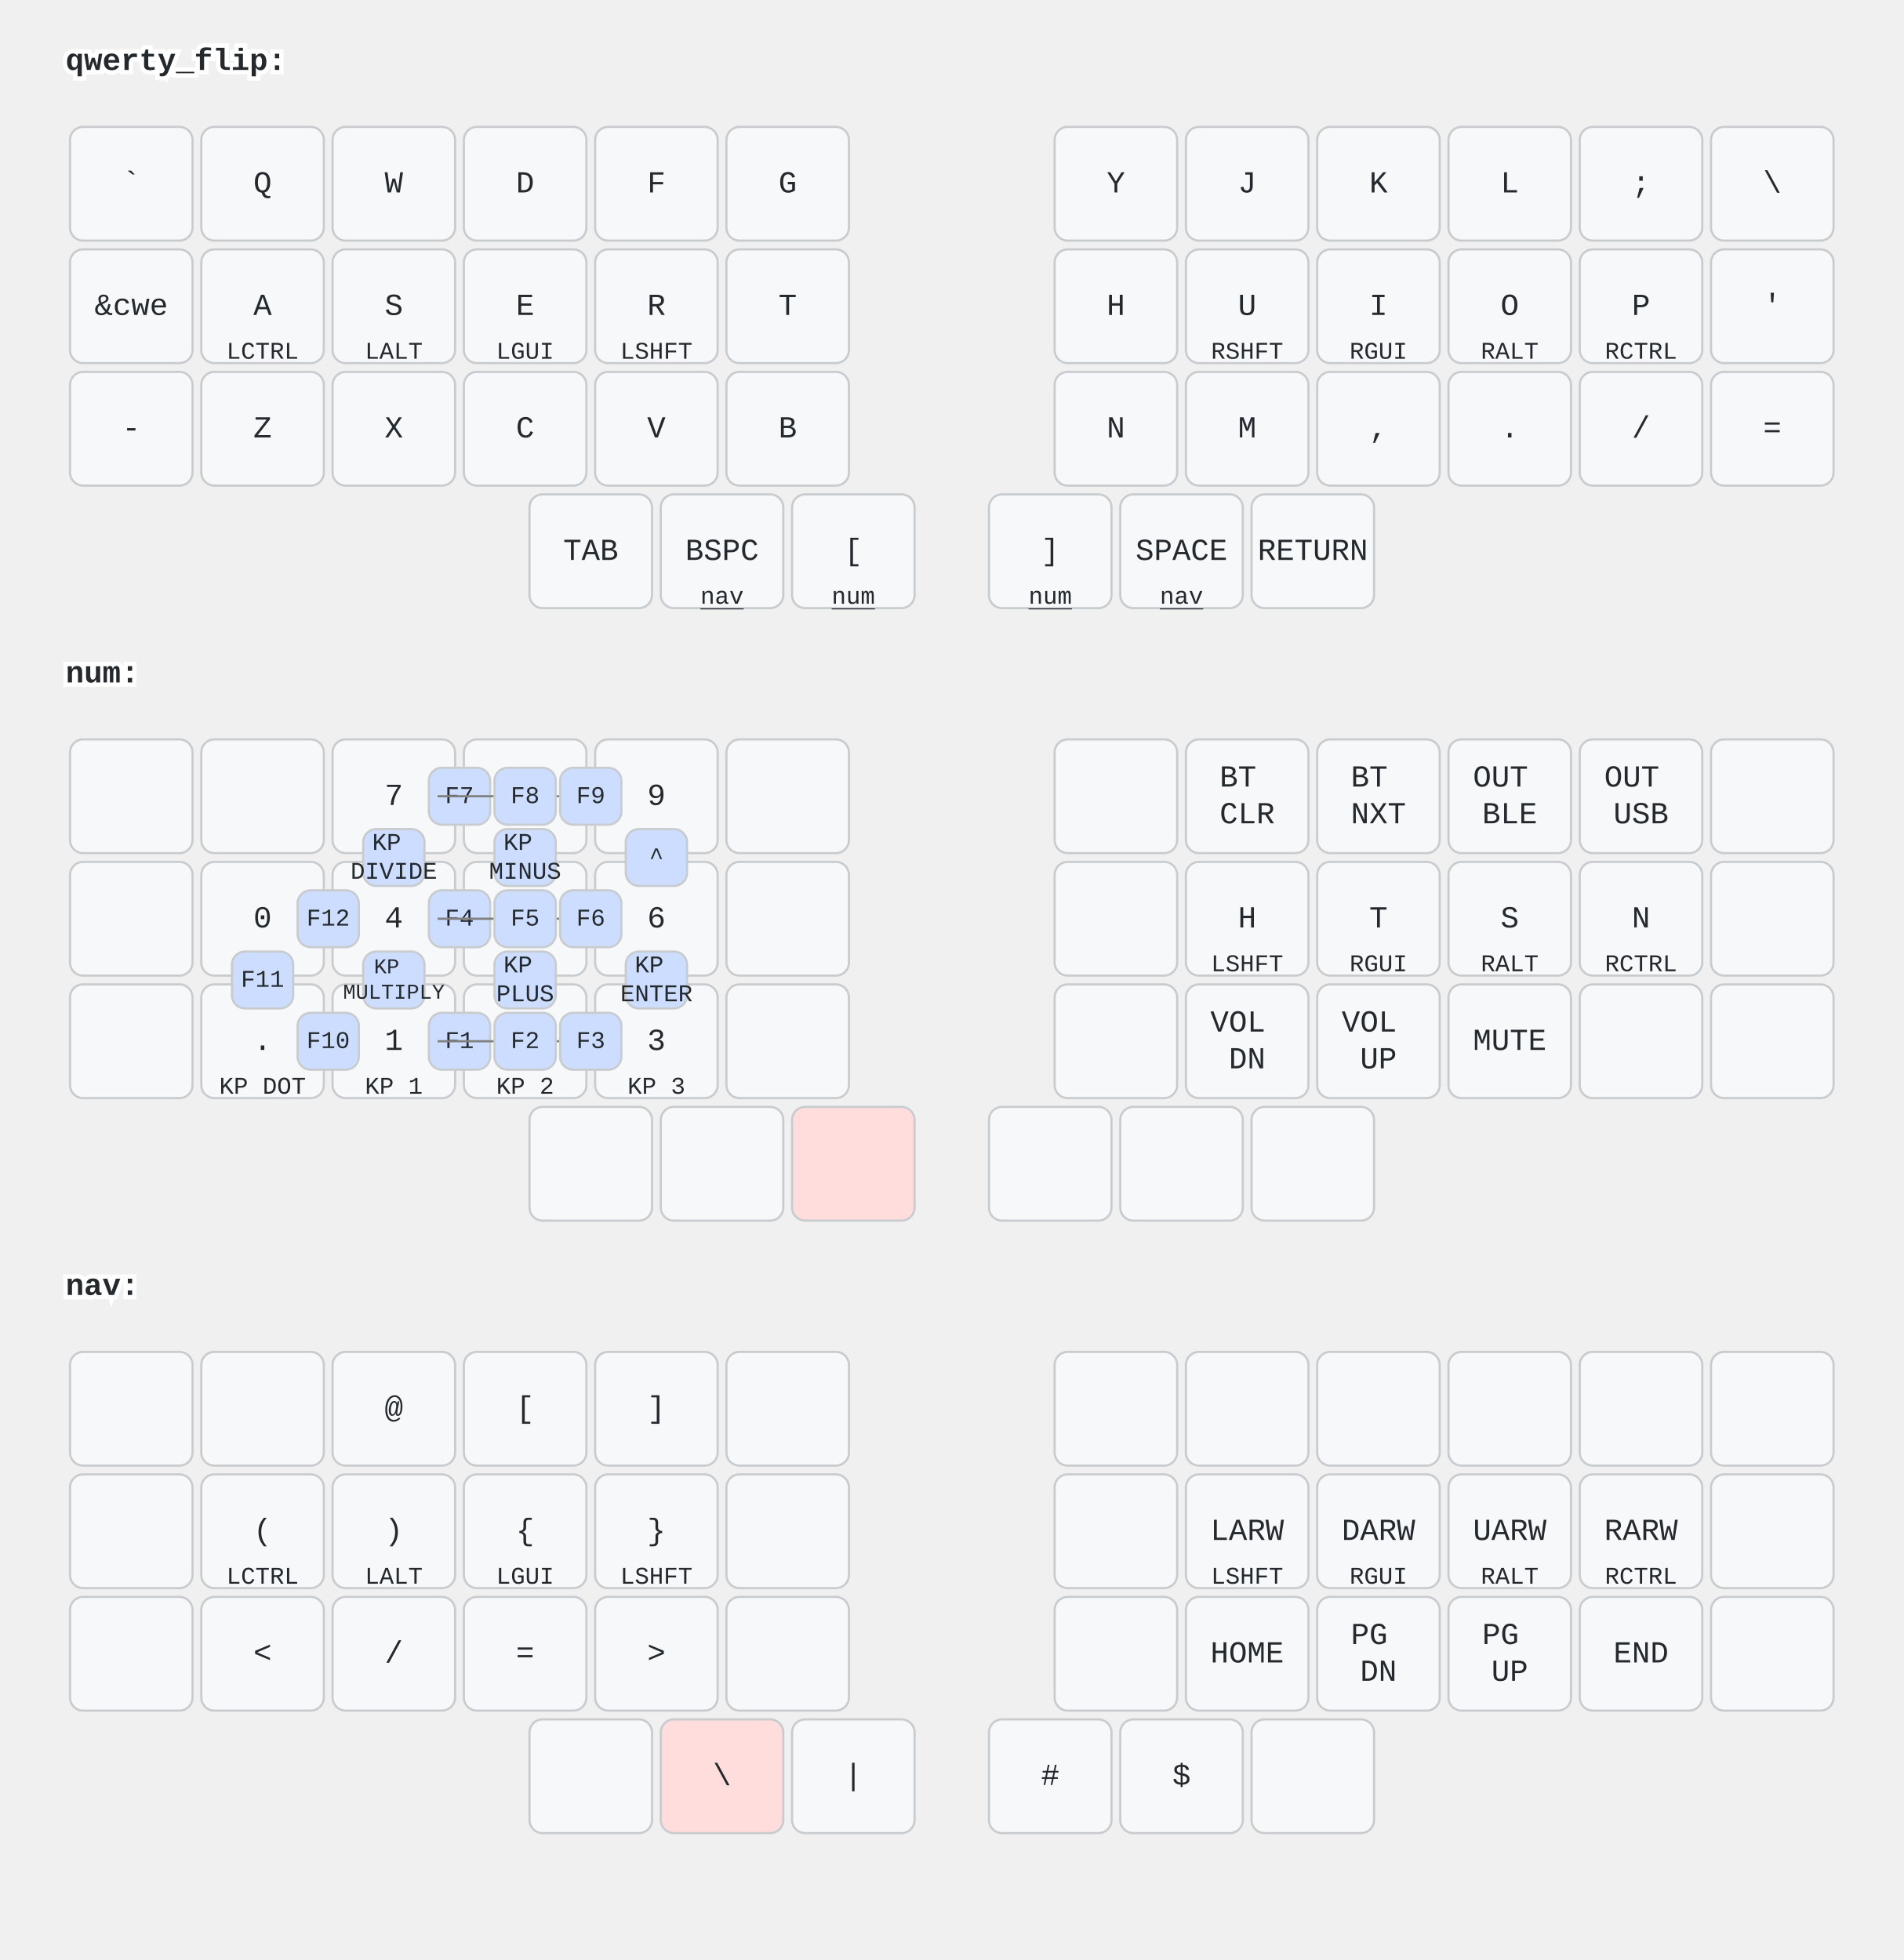
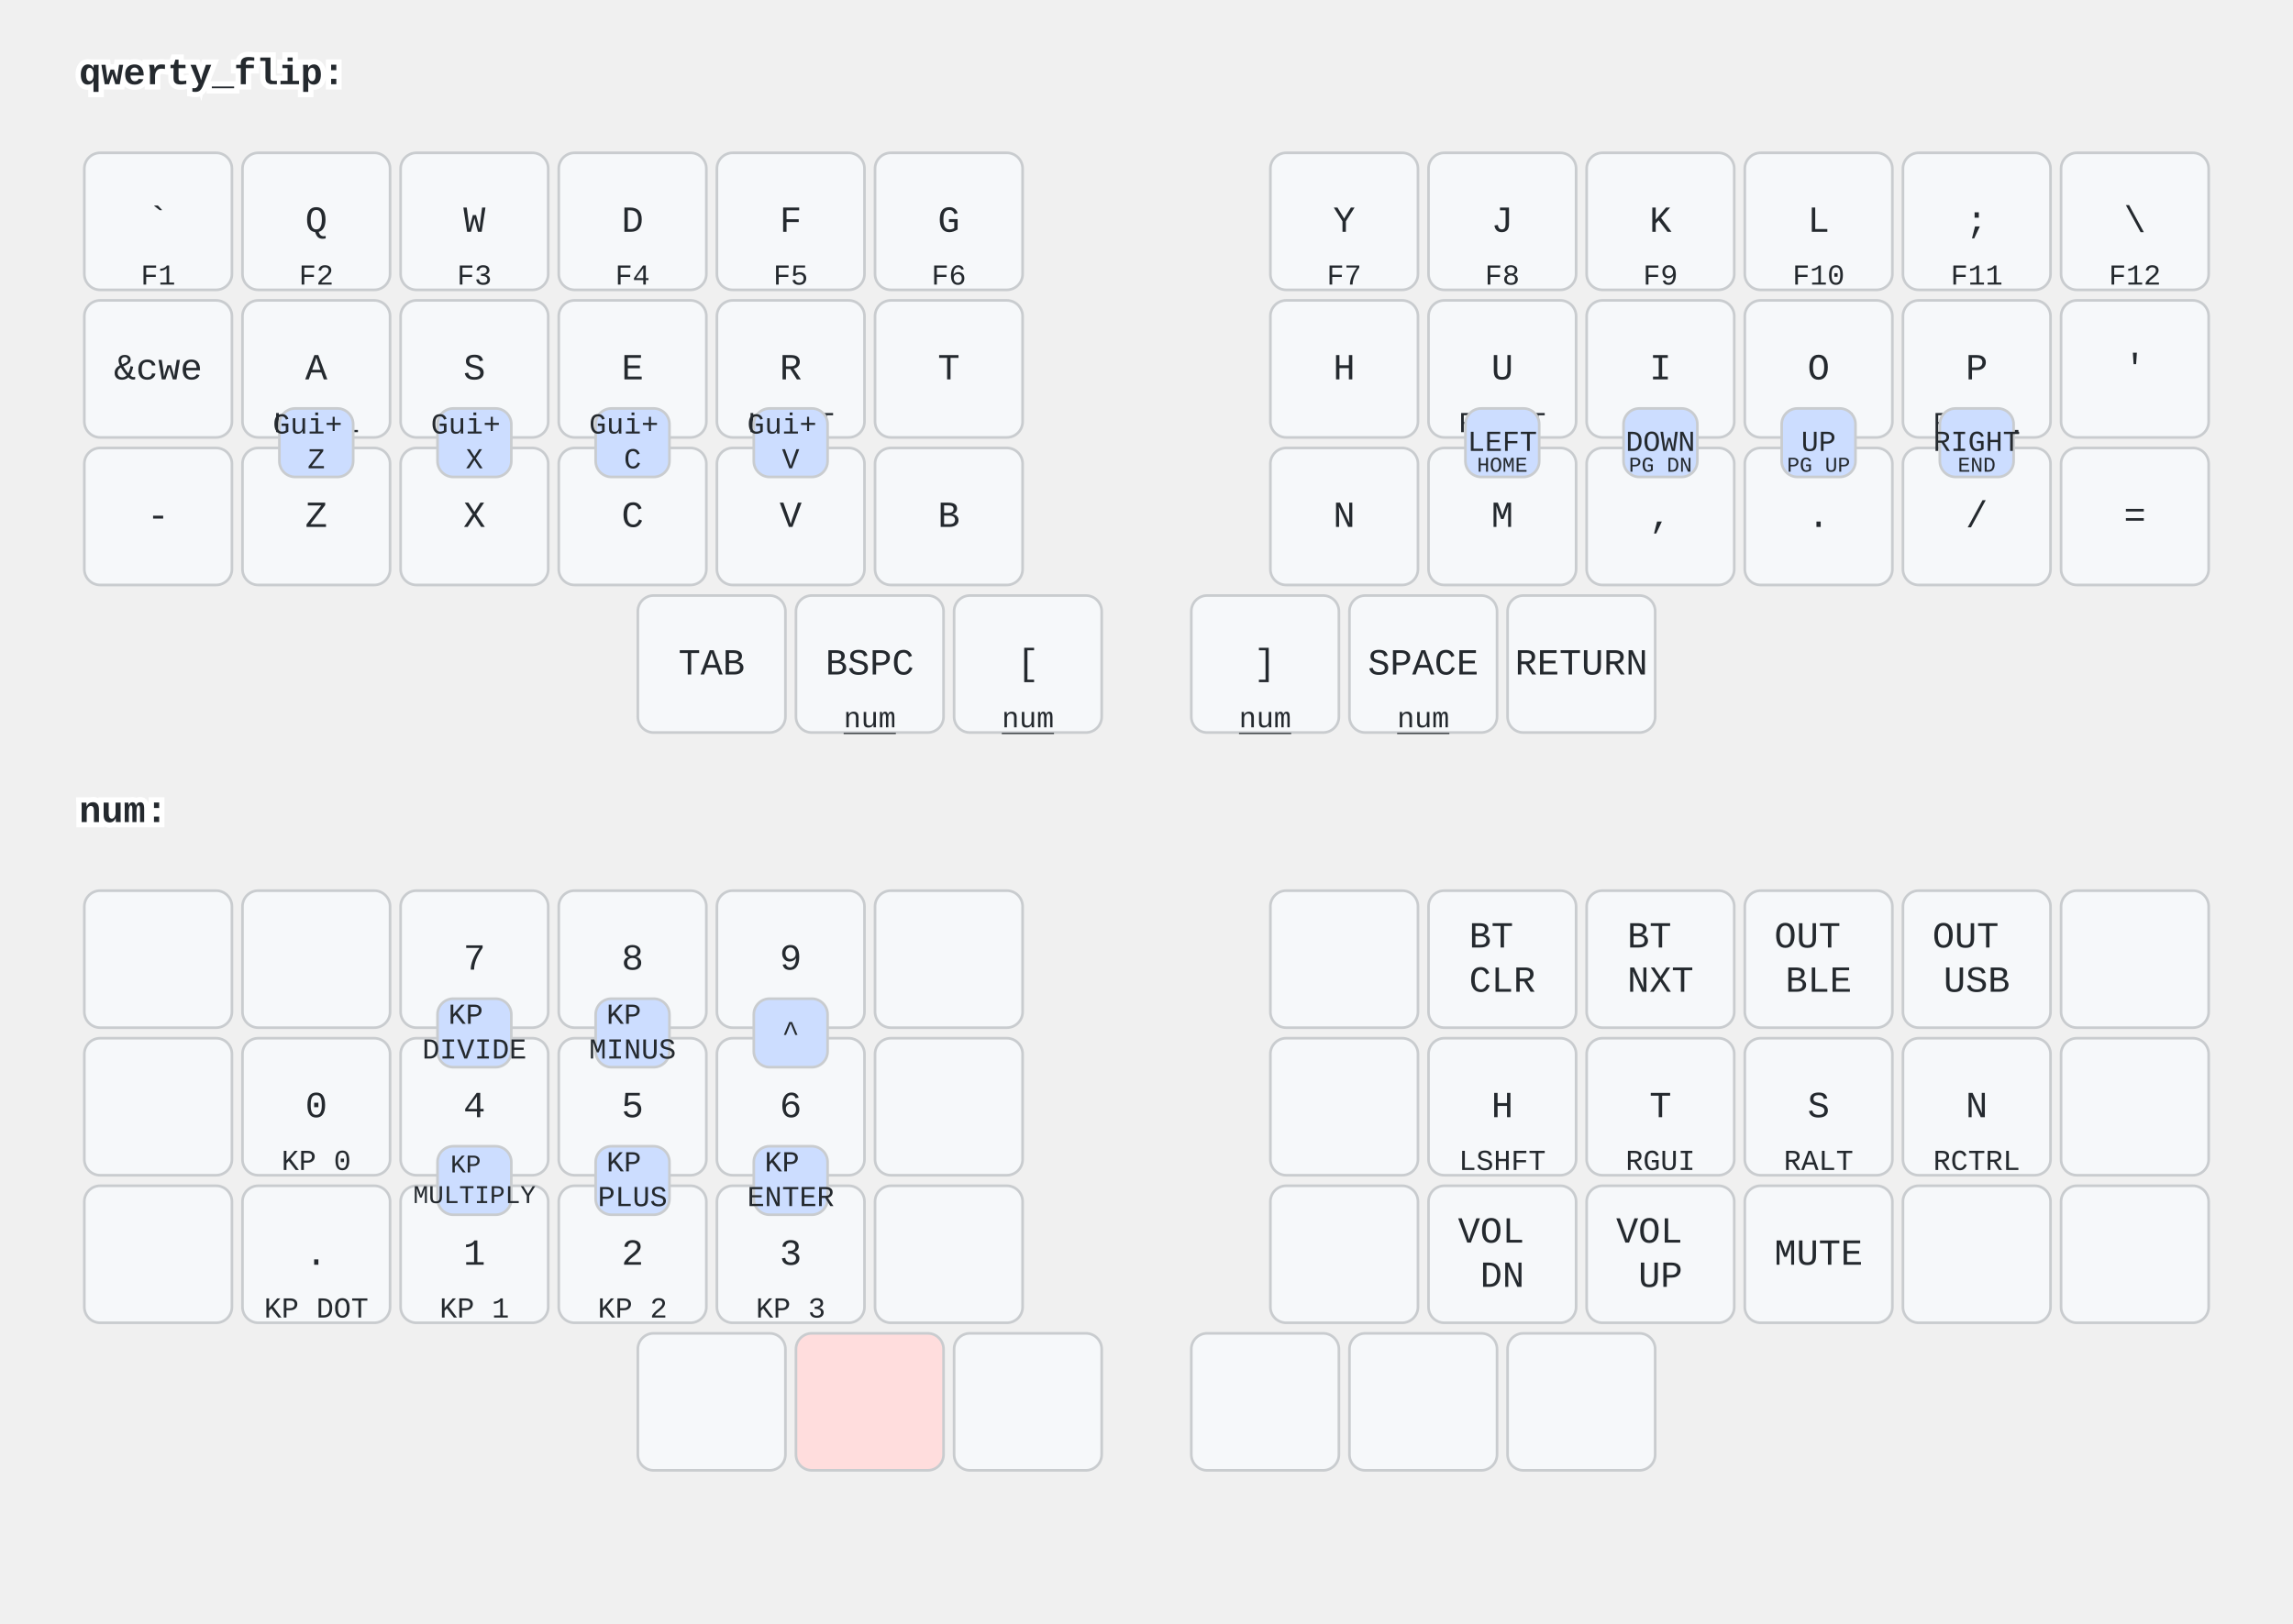
- <svg xmlns="http://www.w3.org/2000/svg" width="870" height="896" viewBox="0 0 870 896" class="keymap">
+ <svg xmlns="http://www.w3.org/2000/svg" width="870" height="616" viewBox="0 0 870 616" class="keymap">
  <style>/* inherit to force styles through use tags */
svg path {
    fill: inherit;
}

/* font and background color specifications */
svg.keymap {
    font-family: SFMono-Regular,Consolas,Liberation Mono,Menlo,monospace;
    font-size: 14px;
    font-kerning: normal;
    text-rendering: optimizeLegibility;
    fill: #24292e;
}

/* default key styling */
rect.key {
    fill: #f6f8fa;
}

rect.key, rect.combo {
    stroke: #c9cccf;
    stroke-width: 1;
}

/* default key side styling, only used is draw_key_sides is set */
rect.side {
    filter: brightness(90%);
}

/* color accent for combo boxes */
rect.combo, rect.combo-separate {
    fill: #cdf;
}

/* color accent for held keys */
rect.held, rect.combo.held {
    fill: #fdd;
}

/* color accent for ghost (optional) keys */
rect.ghost, rect.combo.ghost {
    stroke-dasharray: 4, 4;
    stroke-width: 2;
}

text {
    text-anchor: middle;
    dominant-baseline: middle;
}

/* styling for layer labels */
text.label {
    font-weight: bold;
    text-anchor: start;
    stroke: white;
    stroke-width: 4;
    paint-order: stroke;
}

/* styling for optional footer */
text.footer {
    text-anchor: end;
    dominant-baseline: auto;
    stroke: white;
    stroke-width: 4;
    paint-order: stroke;
}

/* styling for combo tap, and key hold/shifted label text */
text.combo, text.hold, text.shifted {
    font-size: 11px;
}

text.hold {
    text-anchor: middle;
    dominant-baseline: auto;
}

text.shifted {
    text-anchor: middle;
    dominant-baseline: hanging;
}

text.layer-activator {
    text-decoration: underline;
}

/* styling for hold/shifted label text in combo box */
text.combo.hold, text.combo.shifted {
    font-size: 8px;
}

/* lighter symbol for transparent keys */
text.trans {
    fill: #7b7e81;
}

/* styling for combo dendrons */
path.combo {
    stroke-width: 1;
    stroke: gray;
    fill: none;
}

/* Start Tabler Icons Cleanup */
/* cannot use height/width with glyphs */
.icon-tabler &gt; path {
    fill: inherit;
    stroke: inherit;
    stroke-width: 2;
}
/* hide tabler's default box */
.icon-tabler &gt; path[stroke="none"][fill="none"] {
    visibility: hidden;
}
/* End Tabler Icons Cleanup */
</style>
  <g transform="translate(30, 0)" class="layer-qwerty_flip">
    <text x="0" y="28" class="label" id="qwerty_flip">qwerty_flip:</text>
    <g transform="translate(0, 56)">
      <g transform="translate(30, 28)" class="key keypos-0">
        <rect rx="6" ry="6" x="-28" y="-26" width="56" height="52" class="key" />
        <text x="0" y="0" class="key tap">`</text>
+         <text x="0" y="24" class="key hold">F1</text>
      </g>
      <g transform="translate(90, 28)" class="key keypos-1">
        <rect rx="6" ry="6" x="-28" y="-26" width="56" height="52" class="key" />
        <text x="0" y="0" class="key tap">Q</text>
+         <text x="0" y="24" class="key hold">F2</text>
      </g>
      <g transform="translate(150, 28)" class="key keypos-2">
        <rect rx="6" ry="6" x="-28" y="-26" width="56" height="52" class="key" />
        <text x="0" y="0" class="key tap">W</text>
+         <text x="0" y="24" class="key hold">F3</text>
      </g>
      <g transform="translate(210, 28)" class="key keypos-3">
        <rect rx="6" ry="6" x="-28" y="-26" width="56" height="52" class="key" />
        <text x="0" y="0" class="key tap">D</text>
+         <text x="0" y="24" class="key hold">F4</text>
      </g>
      <g transform="translate(270, 28)" class="key keypos-4">
        <rect rx="6" ry="6" x="-28" y="-26" width="56" height="52" class="key" />
        <text x="0" y="0" class="key tap">F</text>
+         <text x="0" y="24" class="key hold">F5</text>
      </g>
      <g transform="translate(330, 28)" class="key keypos-5">
        <rect rx="6" ry="6" x="-28" y="-26" width="56" height="52" class="key" />
        <text x="0" y="0" class="key tap">G</text>
+         <text x="0" y="24" class="key hold">F6</text>
      </g>
      <g transform="translate(480, 28)" class="key keypos-6">
        <rect rx="6" ry="6" x="-28" y="-26" width="56" height="52" class="key" />
        <text x="0" y="0" class="key tap">Y</text>
+         <text x="0" y="24" class="key hold">F7</text>
      </g>
      <g transform="translate(540, 28)" class="key keypos-7">
        <rect rx="6" ry="6" x="-28" y="-26" width="56" height="52" class="key" />
        <text x="0" y="0" class="key tap">J</text>
+         <text x="0" y="24" class="key hold">F8</text>
      </g>
      <g transform="translate(600, 28)" class="key keypos-8">
        <rect rx="6" ry="6" x="-28" y="-26" width="56" height="52" class="key" />
        <text x="0" y="0" class="key tap">K</text>
+         <text x="0" y="24" class="key hold">F9</text>
      </g>
      <g transform="translate(660, 28)" class="key keypos-9">
        <rect rx="6" ry="6" x="-28" y="-26" width="56" height="52" class="key" />
        <text x="0" y="0" class="key tap">L</text>
+         <text x="0" y="24" class="key hold">F10</text>
      </g>
      <g transform="translate(720, 28)" class="key keypos-10">
        <rect rx="6" ry="6" x="-28" y="-26" width="56" height="52" class="key" />
        <text x="0" y="0" class="key tap">;</text>
+         <text x="0" y="24" class="key hold">F11</text>
      </g>
      <g transform="translate(780, 28)" class="key keypos-11">
        <rect rx="6" ry="6" x="-28" y="-26" width="56" height="52" class="key" />
        <text x="0" y="0" class="key tap">\</text>
+         <text x="0" y="24" class="key hold">F12</text>
      </g>
      <g transform="translate(30, 84)" class="key keypos-12">
        <rect rx="6" ry="6" x="-28" y="-26" width="56" height="52" class="key" />
        <text x="0" y="0" class="key tap">&amp;cwe</text>
      </g>
      <g transform="translate(90, 84)" class="key keypos-13">
        <rect rx="6" ry="6" x="-28" y="-26" width="56" height="52" class="key" />
        <text x="0" y="0" class="key tap">A</text>
        <text x="0" y="24" class="key hold">LCTRL</text>
      </g>
      <g transform="translate(150, 84)" class="key keypos-14">
        <rect rx="6" ry="6" x="-28" y="-26" width="56" height="52" class="key" />
        <text x="0" y="0" class="key tap">S</text>
        <text x="0" y="24" class="key hold">LALT</text>
      </g>
      <g transform="translate(210, 84)" class="key keypos-15">
        <rect rx="6" ry="6" x="-28" y="-26" width="56" height="52" class="key" />
        <text x="0" y="0" class="key tap">E</text>
        <text x="0" y="24" class="key hold">LGUI</text>
      </g>
      <g transform="translate(270, 84)" class="key keypos-16">
        <rect rx="6" ry="6" x="-28" y="-26" width="56" height="52" class="key" />
        <text x="0" y="0" class="key tap">R</text>
        <text x="0" y="24" class="key hold">LSHFT</text>
      </g>
      <g transform="translate(330, 84)" class="key keypos-17">
        <rect rx="6" ry="6" x="-28" y="-26" width="56" height="52" class="key" />
        <text x="0" y="0" class="key tap">T</text>
      </g>
      <g transform="translate(480, 84)" class="key keypos-18">
        <rect rx="6" ry="6" x="-28" y="-26" width="56" height="52" class="key" />
        <text x="0" y="0" class="key tap">H</text>
      </g>
      <g transform="translate(540, 84)" class="key keypos-19">
        <rect rx="6" ry="6" x="-28" y="-26" width="56" height="52" class="key" />
        <text x="0" y="0" class="key tap">U</text>
        <text x="0" y="24" class="key hold">RSHFT</text>
      </g>
      <g transform="translate(600, 84)" class="key keypos-20">
        <rect rx="6" ry="6" x="-28" y="-26" width="56" height="52" class="key" />
        <text x="0" y="0" class="key tap">I</text>
        <text x="0" y="24" class="key hold">RGUI</text>
      </g>
      <g transform="translate(660, 84)" class="key keypos-21">
        <rect rx="6" ry="6" x="-28" y="-26" width="56" height="52" class="key" />
        <text x="0" y="0" class="key tap">O</text>
        <text x="0" y="24" class="key hold">RALT</text>
      </g>
      <g transform="translate(720, 84)" class="key keypos-22">
        <rect rx="6" ry="6" x="-28" y="-26" width="56" height="52" class="key" />
        <text x="0" y="0" class="key tap">P</text>
        <text x="0" y="24" class="key hold">RCTRL</text>
      </g>
      <g transform="translate(780, 84)" class="key keypos-23">
        <rect rx="6" ry="6" x="-28" y="-26" width="56" height="52" class="key" />
        <text x="0" y="0" class="key tap">'</text>
      </g>
      <g transform="translate(30, 140)" class="key keypos-24">
        <rect rx="6" ry="6" x="-28" y="-26" width="56" height="52" class="key" />
        <text x="0" y="0" class="key tap">-</text>
      </g>
      <g transform="translate(90, 140)" class="key keypos-25">
        <rect rx="6" ry="6" x="-28" y="-26" width="56" height="52" class="key" />
        <text x="0" y="0" class="key tap">Z</text>
      </g>
      <g transform="translate(150, 140)" class="key keypos-26">
        <rect rx="6" ry="6" x="-28" y="-26" width="56" height="52" class="key" />
        <text x="0" y="0" class="key tap">X</text>
      </g>
      <g transform="translate(210, 140)" class="key keypos-27">
        <rect rx="6" ry="6" x="-28" y="-26" width="56" height="52" class="key" />
        <text x="0" y="0" class="key tap">C</text>
      </g>
      <g transform="translate(270, 140)" class="key keypos-28">
        <rect rx="6" ry="6" x="-28" y="-26" width="56" height="52" class="key" />
        <text x="0" y="0" class="key tap">V</text>
      </g>
      <g transform="translate(330, 140)" class="key keypos-29">
        <rect rx="6" ry="6" x="-28" y="-26" width="56" height="52" class="key" />
        <text x="0" y="0" class="key tap">B</text>
      </g>
      <g transform="translate(480, 140)" class="key keypos-30">
        <rect rx="6" ry="6" x="-28" y="-26" width="56" height="52" class="key" />
        <text x="0" y="0" class="key tap">N</text>
      </g>
      <g transform="translate(540, 140)" class="key keypos-31">
        <rect rx="6" ry="6" x="-28" y="-26" width="56" height="52" class="key" />
        <text x="0" y="0" class="key tap">M</text>
      </g>
      <g transform="translate(600, 140)" class="key keypos-32">
        <rect rx="6" ry="6" x="-28" y="-26" width="56" height="52" class="key" />
        <text x="0" y="0" class="key tap">,</text>
      </g>
      <g transform="translate(660, 140)" class="key keypos-33">
        <rect rx="6" ry="6" x="-28" y="-26" width="56" height="52" class="key" />
        <text x="0" y="0" class="key tap">.</text>
      </g>
      <g transform="translate(720, 140)" class="key keypos-34">
        <rect rx="6" ry="6" x="-28" y="-26" width="56" height="52" class="key" />
        <text x="0" y="0" class="key tap">/</text>
      </g>
      <g transform="translate(780, 140)" class="key keypos-35">
        <rect rx="6" ry="6" x="-28" y="-26" width="56" height="52" class="key" />
        <text x="0" y="0" class="key tap">=</text>
      </g>
      <g transform="translate(240, 196)" class="key keypos-36">
        <rect rx="6" ry="6" x="-28" y="-26" width="56" height="52" class="key" />
        <text x="0" y="0" class="key tap">TAB</text>
      </g>
      <g transform="translate(300, 196)" class="key keypos-37">
        <rect rx="6" ry="6" x="-28" y="-26" width="56" height="52" class="key" />
        <text x="0" y="0" class="key tap">BSPC</text>
-         <a href="#nav">
-           <text x="0" y="24" class="key hold layer-activator">nav</text>
+         <a href="#num">
+           <text x="0" y="24" class="key hold layer-activator">num</text>
        </a>
      </g>
      <g transform="translate(360, 196)" class="key keypos-38">
        <rect rx="6" ry="6" x="-28" y="-26" width="56" height="52" class="key" />
        <text x="0" y="0" class="key tap">[</text>
        <a href="#num">
          <text x="0" y="24" class="key hold layer-activator">num</text>
        </a>
      </g>
      <g transform="translate(450, 196)" class="key keypos-39">
        <rect rx="6" ry="6" x="-28" y="-26" width="56" height="52" class="key" />
        <text x="0" y="0" class="key tap">]</text>
        <a href="#num">
          <text x="0" y="24" class="key hold layer-activator">num</text>
        </a>
      </g>
      <g transform="translate(510, 196)" class="key keypos-40">
        <rect rx="6" ry="6" x="-28" y="-26" width="56" height="52" class="key" />
        <text x="0" y="0" class="key tap">SPACE</text>
-         <a href="#nav">
-           <text x="0" y="24" class="key hold layer-activator">nav</text>
+         <a href="#num">
+           <text x="0" y="24" class="key hold layer-activator">num</text>
        </a>
      </g>
      <g transform="translate(570, 196)" class="key keypos-41">
        <rect rx="6" ry="6" x="-28" y="-26" width="56" height="52" class="key" />
        <text x="0" y="0" class="key tap">RETURN</text>
+       </g>
+       <g class="combo combopos-0">
+         <rect rx="6" ry="6" x="76" y="99" width="28" height="26" class="combo" />
+         <text x="90" y="112" class="combo tap">
+           <tspan x="90" dy="-0.6em">Gui+</tspan>
+           <tspan x="90" dy="1.2em">Z</tspan>
+         </text>
+       </g>
+       <g class="combo combopos-1">
+         <rect rx="6" ry="6" x="136" y="99" width="28" height="26" class="combo" />
+         <text x="150" y="112" class="combo tap">
+           <tspan x="150" dy="-0.6em">Gui+</tspan>
+           <tspan x="150" dy="1.2em">X</tspan>
+         </text>
+       </g>
+       <g class="combo combopos-2">
+         <rect rx="6" ry="6" x="196" y="99" width="28" height="26" class="combo" />
+         <text x="210" y="112" class="combo tap">
+           <tspan x="210" dy="-0.6em">Gui+</tspan>
+           <tspan x="210" dy="1.2em">C</tspan>
+         </text>
+       </g>
+       <g class="combo combopos-3">
+         <rect rx="6" ry="6" x="256" y="99" width="28" height="26" class="combo" />
+         <text x="270" y="112" class="combo tap">
+           <tspan x="270" dy="-0.6em">Gui+</tspan>
+           <tspan x="270" dy="1.2em">V</tspan>
+         </text>
+       </g>
+       <g class="combo combopos-4">
+         <rect rx="6" ry="6" x="526" y="99" width="28" height="26" class="combo" />
+         <text x="540" y="112" class="combo tap">LEFT</text>
+         <text x="540" y="123" class="combo hold">HOME</text>
+       </g>
+       <g class="combo combopos-5">
+         <rect rx="6" ry="6" x="586" y="99" width="28" height="26" class="combo" />
+         <text x="600" y="112" class="combo tap">DOWN</text>
+         <text x="600" y="123" class="combo hold">PG DN</text>
+       </g>
+       <g class="combo combopos-6">
+         <rect rx="6" ry="6" x="646" y="99" width="28" height="26" class="combo" />
+         <text x="660" y="112" class="combo tap">UP</text>
+         <text x="660" y="123" class="combo hold">PG UP</text>
+       </g>
+       <g class="combo combopos-7">
+         <rect rx="6" ry="6" x="706" y="99" width="28" height="26" class="combo" />
+         <text x="720" y="112" class="combo tap">RIGHT</text>
+         <text x="720" y="123" class="combo hold">END</text>
      </g>
    </g>
  </g>
  <g transform="translate(30, 280)" class="layer-num">
    <text x="0" y="28" class="label" id="num">num:</text>
    <g transform="translate(0, 56)">
      <g transform="translate(30, 28)" class="key keypos-0">
        <rect rx="6" ry="6" x="-28" y="-26" width="56" height="52" class="key" />
      </g>
      <g transform="translate(90, 28)" class="key keypos-1">
        <rect rx="6" ry="6" x="-28" y="-26" width="56" height="52" class="key" />
      </g>
      <g transform="translate(150, 28)" class="key keypos-2">
        <rect rx="6" ry="6" x="-28" y="-26" width="56" height="52" class="key" />
        <text x="0" y="0" class="key tap">7</text>
        <text x="0" y="24" class="key hold">KP 7</text>
      </g>
      <g transform="translate(210, 28)" class="key keypos-3">
        <rect rx="6" ry="6" x="-28" y="-26" width="56" height="52" class="key" />
        <text x="0" y="0" class="key tap">8</text>
        <text x="0" y="24" class="key hold">KP 8</text>
      </g>
      <g transform="translate(270, 28)" class="key keypos-4">
        <rect rx="6" ry="6" x="-28" y="-26" width="56" height="52" class="key" />
        <text x="0" y="0" class="key tap">9</text>
        <text x="0" y="24" class="key hold">KP 9</text>
      </g>
      <g transform="translate(330, 28)" class="key keypos-5">
        <rect rx="6" ry="6" x="-28" y="-26" width="56" height="52" class="key" />
      </g>
      <g transform="translate(480, 28)" class="key keypos-6">
        <rect rx="6" ry="6" x="-28" y="-26" width="56" height="52" class="key" />
      </g>
      <g transform="translate(540, 28)" class="key keypos-7">
        <rect rx="6" ry="6" x="-28" y="-26" width="56" height="52" class="key" />
        <text x="0" y="0" class="key tap">
          <tspan x="0" dy="-0.6em">BT</tspan>
          <tspan x="0" dy="1.2em">CLR</tspan>
        </text>
      </g>
      <g transform="translate(600, 28)" class="key keypos-8">
        <rect rx="6" ry="6" x="-28" y="-26" width="56" height="52" class="key" />
        <text x="0" y="0" class="key tap">
          <tspan x="0" dy="-0.6em">BT</tspan>
          <tspan x="0" dy="1.2em">NXT</tspan>
        </text>
      </g>
      <g transform="translate(660, 28)" class="key keypos-9">
        <rect rx="6" ry="6" x="-28" y="-26" width="56" height="52" class="key" />
        <text x="0" y="0" class="key tap">
          <tspan x="0" dy="-0.6em">OUT</tspan>
          <tspan x="0" dy="1.2em">BLE</tspan>
        </text>
      </g>
      <g transform="translate(720, 28)" class="key keypos-10">
        <rect rx="6" ry="6" x="-28" y="-26" width="56" height="52" class="key" />
        <text x="0" y="0" class="key tap">
          <tspan x="0" dy="-0.6em">OUT</tspan>
          <tspan x="0" dy="1.2em">USB</tspan>
        </text>
      </g>
      <g transform="translate(780, 28)" class="key keypos-11">
        <rect rx="6" ry="6" x="-28" y="-26" width="56" height="52" class="key" />
      </g>
      <g transform="translate(30, 84)" class="key keypos-12">
        <rect rx="6" ry="6" x="-28" y="-26" width="56" height="52" class="key" />
      </g>
      <g transform="translate(90, 84)" class="key keypos-13">
        <rect rx="6" ry="6" x="-28" y="-26" width="56" height="52" class="key" />
        <text x="0" y="0" class="key tap">0</text>
        <text x="0" y="24" class="key hold">KP 0</text>
      </g>
      <g transform="translate(150, 84)" class="key keypos-14">
        <rect rx="6" ry="6" x="-28" y="-26" width="56" height="52" class="key" />
        <text x="0" y="0" class="key tap">4</text>
        <text x="0" y="24" class="key hold">KP 4</text>
      </g>
      <g transform="translate(210, 84)" class="key keypos-15">
        <rect rx="6" ry="6" x="-28" y="-26" width="56" height="52" class="key" />
        <text x="0" y="0" class="key tap">5</text>
        <text x="0" y="24" class="key hold">KP 5</text>
      </g>
      <g transform="translate(270, 84)" class="key keypos-16">
        <rect rx="6" ry="6" x="-28" y="-26" width="56" height="52" class="key" />
        <text x="0" y="0" class="key tap">6</text>
        <text x="0" y="24" class="key hold">KP 6</text>
      </g>
      <g transform="translate(330, 84)" class="key keypos-17">
        <rect rx="6" ry="6" x="-28" y="-26" width="56" height="52" class="key" />
      </g>
      <g transform="translate(480, 84)" class="key keypos-18">
        <rect rx="6" ry="6" x="-28" y="-26" width="56" height="52" class="key" />
      </g>
      <g transform="translate(540, 84)" class="key keypos-19">
        <rect rx="6" ry="6" x="-28" y="-26" width="56" height="52" class="key" />
        <text x="0" y="0" class="key tap">H</text>
        <text x="0" y="24" class="key hold">LSHFT</text>
      </g>
      <g transform="translate(600, 84)" class="key keypos-20">
        <rect rx="6" ry="6" x="-28" y="-26" width="56" height="52" class="key" />
        <text x="0" y="0" class="key tap">T</text>
        <text x="0" y="24" class="key hold">RGUI</text>
      </g>
      <g transform="translate(660, 84)" class="key keypos-21">
        <rect rx="6" ry="6" x="-28" y="-26" width="56" height="52" class="key" />
        <text x="0" y="0" class="key tap">S</text>
        <text x="0" y="24" class="key hold">RALT</text>
      </g>
      <g transform="translate(720, 84)" class="key keypos-22">
        <rect rx="6" ry="6" x="-28" y="-26" width="56" height="52" class="key" />
        <text x="0" y="0" class="key tap">N</text>
        <text x="0" y="24" class="key hold">RCTRL</text>
      </g>
      <g transform="translate(780, 84)" class="key keypos-23">
        <rect rx="6" ry="6" x="-28" y="-26" width="56" height="52" class="key" />
      </g>
      <g transform="translate(30, 140)" class="key keypos-24">
        <rect rx="6" ry="6" x="-28" y="-26" width="56" height="52" class="key" />
      </g>
      <g transform="translate(90, 140)" class="key keypos-25">
        <rect rx="6" ry="6" x="-28" y="-26" width="56" height="52" class="key" />
        <text x="0" y="0" class="key tap">.</text>
        <text x="0" y="24" class="key hold">KP DOT</text>
      </g>
      <g transform="translate(150, 140)" class="key keypos-26">
        <rect rx="6" ry="6" x="-28" y="-26" width="56" height="52" class="key" />
        <text x="0" y="0" class="key tap">1</text>
        <text x="0" y="24" class="key hold">KP 1</text>
      </g>
      <g transform="translate(210, 140)" class="key keypos-27">
        <rect rx="6" ry="6" x="-28" y="-26" width="56" height="52" class="key" />
        <text x="0" y="0" class="key tap">2</text>
        <text x="0" y="24" class="key hold">KP 2</text>
      </g>
      <g transform="translate(270, 140)" class="key keypos-28">
        <rect rx="6" ry="6" x="-28" y="-26" width="56" height="52" class="key" />
        <text x="0" y="0" class="key tap">3</text>
        <text x="0" y="24" class="key hold">KP 3</text>
      </g>
      <g transform="translate(330, 140)" class="key keypos-29">
        <rect rx="6" ry="6" x="-28" y="-26" width="56" height="52" class="key" />
      </g>
      <g transform="translate(480, 140)" class="key keypos-30">
        <rect rx="6" ry="6" x="-28" y="-26" width="56" height="52" class="key" />
      </g>
      <g transform="translate(540, 140)" class="key keypos-31">
        <rect rx="6" ry="6" x="-28" y="-26" width="56" height="52" class="key" />
        <text x="0" y="0" class="key tap">
          <tspan x="0" dy="-0.6em">VOL</tspan>
          <tspan x="0" dy="1.2em">DN</tspan>
        </text>
      </g>
      <g transform="translate(600, 140)" class="key keypos-32">
        <rect rx="6" ry="6" x="-28" y="-26" width="56" height="52" class="key" />
        <text x="0" y="0" class="key tap">
          <tspan x="0" dy="-0.6em">VOL</tspan>
          <tspan x="0" dy="1.2em">UP</tspan>
        </text>
      </g>
      <g transform="translate(660, 140)" class="key keypos-33">
        <rect rx="6" ry="6" x="-28" y="-26" width="56" height="52" class="key" />
        <text x="0" y="0" class="key tap">MUTE</text>
      </g>
      <g transform="translate(720, 140)" class="key keypos-34">
        <rect rx="6" ry="6" x="-28" y="-26" width="56" height="52" class="key" />
      </g>
      <g transform="translate(780, 140)" class="key keypos-35">
        <rect rx="6" ry="6" x="-28" y="-26" width="56" height="52" class="key" />
      </g>
      <g transform="translate(240, 196)" class="key keypos-36">
        <rect rx="6" ry="6" x="-28" y="-26" width="56" height="52" class="key" />
      </g>
-       <g transform="translate(300, 196)" class="key keypos-37">
-         <rect rx="6" ry="6" x="-28" y="-26" width="56" height="52" class="key" />
-       </g>
-       <g transform="translate(360, 196)" class="key held keypos-38">
+       <g transform="translate(300, 196)" class="key held keypos-37">
        <rect rx="6" ry="6" x="-28" y="-26" width="56" height="52" class="key held" />
      </g>
+       <g transform="translate(360, 196)" class="key keypos-38">
+         <rect rx="6" ry="6" x="-28" y="-26" width="56" height="52" class="key" />
+       </g>
      <g transform="translate(450, 196)" class="key keypos-39">
        <rect rx="6" ry="6" x="-28" y="-26" width="56" height="52" class="key" />
      </g>
      <g transform="translate(510, 196)" class="key keypos-40">
        <rect rx="6" ry="6" x="-28" y="-26" width="56" height="52" class="key" />
      </g>
      <g transform="translate(570, 196)" class="key keypos-41">
        <rect rx="6" ry="6" x="-28" y="-26" width="56" height="52" class="key" />
      </g>
      <g class="combo combopos-0">
-         <rect rx="6" ry="6" x="166" y="127" width="28" height="26" class="combo" />
-         <text x="180" y="140" class="combo tap">F1</text>
-       </g>
-       <g class="combo combopos-1">
-         <path d="M210,140 l-40,0" class="combo" />
-         <path d="M210,140 l40,0" class="combo" />
-         <rect rx="6" ry="6" x="196" y="127" width="28" height="26" class="combo" />
-         <text x="210" y="140" class="combo tap">F2</text>
-       </g>
-       <g class="combo combopos-2">
-         <rect rx="6" ry="6" x="226" y="127" width="28" height="26" class="combo" />
-         <text x="240" y="140" class="combo tap">F3</text>
-       </g>
-       <g class="combo combopos-3">
-         <rect rx="6" ry="6" x="166" y="71" width="28" height="26" class="combo" />
-         <text x="180" y="84" class="combo tap">F4</text>
-       </g>
-       <g class="combo combopos-4">
-         <path d="M210,84 l-40,0" class="combo" />
-         <path d="M210,84 l40,0" class="combo" />
-         <rect rx="6" ry="6" x="196" y="71" width="28" height="26" class="combo" />
-         <text x="210" y="84" class="combo tap">F5</text>
-       </g>
-       <g class="combo combopos-5">
-         <rect rx="6" ry="6" x="226" y="71" width="28" height="26" class="combo" />
-         <text x="240" y="84" class="combo tap">F6</text>
-       </g>
-       <g class="combo combopos-6">
-         <rect rx="6" ry="6" x="166" y="15" width="28" height="26" class="combo" />
-         <text x="180" y="28" class="combo tap">F7</text>
-       </g>
-       <g class="combo combopos-7">
-         <path d="M210,28 l-40,0" class="combo" />
-         <path d="M210,28 l40,0" class="combo" />
-         <rect rx="6" ry="6" x="196" y="15" width="28" height="26" class="combo" />
-         <text x="210" y="28" class="combo tap">F8</text>
-       </g>
-       <g class="combo combopos-8">
-         <rect rx="6" ry="6" x="226" y="15" width="28" height="26" class="combo" />
-         <text x="240" y="28" class="combo tap">F9</text>
-       </g>
-       <g class="combo combopos-9">
-         <rect rx="6" ry="6" x="106" y="127" width="28" height="26" class="combo" />
-         <text x="120" y="140" class="combo tap">F10</text>
-       </g>
-       <g class="combo combopos-10">
-         <rect rx="6" ry="6" x="76" y="99" width="28" height="26" class="combo" />
-         <text x="90" y="112" class="combo tap">F11</text>
-       </g>
-       <g class="combo combopos-11">
-         <rect rx="6" ry="6" x="106" y="71" width="28" height="26" class="combo" />
-         <text x="120" y="84" class="combo tap">F12</text>
-       </g>
-       <g class="combo combopos-12">
        <rect rx="6" ry="6" x="256" y="99" width="28" height="26" class="combo" />
        <text x="270" y="112" class="combo tap">
          <tspan x="270" dy="-0.6em">KP</tspan>
          <tspan x="270" dy="1.2em">ENTER</tspan>
        </text>
      </g>
-       <g class="combo combopos-13">
+       <g class="combo combopos-1">
        <rect rx="6" ry="6" x="196" y="99" width="28" height="26" class="combo" />
        <text x="210" y="112" class="combo tap">
          <tspan x="210" dy="-0.6em">KP</tspan>
          <tspan x="210" dy="1.2em">PLUS</tspan>
        </text>
      </g>
-       <g class="combo combopos-14">
+       <g class="combo combopos-2">
        <rect rx="6" ry="6" x="196" y="43" width="28" height="26" class="combo" />
        <text x="210" y="56" class="combo tap">
          <tspan x="210" dy="-0.6em">KP</tspan>
          <tspan x="210" dy="1.2em">MINUS</tspan>
        </text>
      </g>
-       <g class="combo combopos-15">
+       <g class="combo combopos-3">
        <rect rx="6" ry="6" x="136" y="99" width="28" height="26" class="combo" />
        <text x="150" y="112" class="combo tap">
          <tspan x="150" dy="-0.6em" style="font-size: 88%">KP</tspan>
          <tspan x="150" dy="1.2em" style="font-size: 88%">MULTIPLY</tspan>
        </text>
      </g>
-       <g class="combo combopos-16">
+       <g class="combo combopos-4">
        <rect rx="6" ry="6" x="136" y="43" width="28" height="26" class="combo" />
        <text x="150" y="56" class="combo tap">
          <tspan x="150" dy="-0.6em">KP</tspan>
          <tspan x="150" dy="1.2em">DIVIDE</tspan>
        </text>
      </g>
-       <g class="combo combopos-17">
+       <g class="combo combopos-5">
        <rect rx="6" ry="6" x="256" y="43" width="28" height="26" class="combo" />
        <text x="270" y="56" class="combo tap">^</text>
-       </g>
-     </g>
-   </g>
-   <g transform="translate(30, 560)" class="layer-nav">
-     <text x="0" y="28" class="label" id="nav">nav:</text>
-     <g transform="translate(0, 56)">
-       <g transform="translate(30, 28)" class="key keypos-0">
-         <rect rx="6" ry="6" x="-28" y="-26" width="56" height="52" class="key" />
-       </g>
-       <g transform="translate(90, 28)" class="key keypos-1">
-         <rect rx="6" ry="6" x="-28" y="-26" width="56" height="52" class="key" />
-       </g>
-       <g transform="translate(150, 28)" class="key keypos-2">
-         <rect rx="6" ry="6" x="-28" y="-26" width="56" height="52" class="key" />
-         <text x="0" y="0" class="key tap">@</text>
-       </g>
-       <g transform="translate(210, 28)" class="key keypos-3">
-         <rect rx="6" ry="6" x="-28" y="-26" width="56" height="52" class="key" />
-         <text x="0" y="0" class="key tap">[</text>
-       </g>
-       <g transform="translate(270, 28)" class="key keypos-4">
-         <rect rx="6" ry="6" x="-28" y="-26" width="56" height="52" class="key" />
-         <text x="0" y="0" class="key tap">]</text>
-       </g>
-       <g transform="translate(330, 28)" class="key keypos-5">
-         <rect rx="6" ry="6" x="-28" y="-26" width="56" height="52" class="key" />
-       </g>
-       <g transform="translate(480, 28)" class="key keypos-6">
-         <rect rx="6" ry="6" x="-28" y="-26" width="56" height="52" class="key" />
-       </g>
-       <g transform="translate(540, 28)" class="key keypos-7">
-         <rect rx="6" ry="6" x="-28" y="-26" width="56" height="52" class="key" />
-       </g>
-       <g transform="translate(600, 28)" class="key keypos-8">
-         <rect rx="6" ry="6" x="-28" y="-26" width="56" height="52" class="key" />
-       </g>
-       <g transform="translate(660, 28)" class="key keypos-9">
-         <rect rx="6" ry="6" x="-28" y="-26" width="56" height="52" class="key" />
-       </g>
-       <g transform="translate(720, 28)" class="key keypos-10">
-         <rect rx="6" ry="6" x="-28" y="-26" width="56" height="52" class="key" />
-       </g>
-       <g transform="translate(780, 28)" class="key keypos-11">
-         <rect rx="6" ry="6" x="-28" y="-26" width="56" height="52" class="key" />
-       </g>
-       <g transform="translate(30, 84)" class="key keypos-12">
-         <rect rx="6" ry="6" x="-28" y="-26" width="56" height="52" class="key" />
-       </g>
-       <g transform="translate(90, 84)" class="key keypos-13">
-         <rect rx="6" ry="6" x="-28" y="-26" width="56" height="52" class="key" />
-         <text x="0" y="0" class="key tap">(</text>
-         <text x="0" y="24" class="key hold">LCTRL</text>
-       </g>
-       <g transform="translate(150, 84)" class="key keypos-14">
-         <rect rx="6" ry="6" x="-28" y="-26" width="56" height="52" class="key" />
-         <text x="0" y="0" class="key tap">)</text>
-         <text x="0" y="24" class="key hold">LALT</text>
-       </g>
-       <g transform="translate(210, 84)" class="key keypos-15">
-         <rect rx="6" ry="6" x="-28" y="-26" width="56" height="52" class="key" />
-         <text x="0" y="0" class="key tap">{</text>
-         <text x="0" y="24" class="key hold">LGUI</text>
-       </g>
-       <g transform="translate(270, 84)" class="key keypos-16">
-         <rect rx="6" ry="6" x="-28" y="-26" width="56" height="52" class="key" />
-         <text x="0" y="0" class="key tap">}</text>
-         <text x="0" y="24" class="key hold">LSHFT</text>
-       </g>
-       <g transform="translate(330, 84)" class="key keypos-17">
-         <rect rx="6" ry="6" x="-28" y="-26" width="56" height="52" class="key" />
-       </g>
-       <g transform="translate(480, 84)" class="key keypos-18">
-         <rect rx="6" ry="6" x="-28" y="-26" width="56" height="52" class="key" />
-       </g>
-       <g transform="translate(540, 84)" class="key keypos-19">
-         <rect rx="6" ry="6" x="-28" y="-26" width="56" height="52" class="key" />
-         <text x="0" y="0" class="key tap">LARW</text>
-         <text x="0" y="24" class="key hold">LSHFT</text>
-       </g>
-       <g transform="translate(600, 84)" class="key keypos-20">
-         <rect rx="6" ry="6" x="-28" y="-26" width="56" height="52" class="key" />
-         <text x="0" y="0" class="key tap">DARW</text>
-         <text x="0" y="24" class="key hold">RGUI</text>
-       </g>
-       <g transform="translate(660, 84)" class="key keypos-21">
-         <rect rx="6" ry="6" x="-28" y="-26" width="56" height="52" class="key" />
-         <text x="0" y="0" class="key tap">UARW</text>
-         <text x="0" y="24" class="key hold">RALT</text>
-       </g>
-       <g transform="translate(720, 84)" class="key keypos-22">
-         <rect rx="6" ry="6" x="-28" y="-26" width="56" height="52" class="key" />
-         <text x="0" y="0" class="key tap">RARW</text>
-         <text x="0" y="24" class="key hold">RCTRL</text>
-       </g>
-       <g transform="translate(780, 84)" class="key keypos-23">
-         <rect rx="6" ry="6" x="-28" y="-26" width="56" height="52" class="key" />
-       </g>
-       <g transform="translate(30, 140)" class="key keypos-24">
-         <rect rx="6" ry="6" x="-28" y="-26" width="56" height="52" class="key" />
-       </g>
-       <g transform="translate(90, 140)" class="key keypos-25">
-         <rect rx="6" ry="6" x="-28" y="-26" width="56" height="52" class="key" />
-         <text x="0" y="0" class="key tap">&lt;</text>
-       </g>
-       <g transform="translate(150, 140)" class="key keypos-26">
-         <rect rx="6" ry="6" x="-28" y="-26" width="56" height="52" class="key" />
-         <text x="0" y="0" class="key tap">/</text>
-       </g>
-       <g transform="translate(210, 140)" class="key keypos-27">
-         <rect rx="6" ry="6" x="-28" y="-26" width="56" height="52" class="key" />
-         <text x="0" y="0" class="key tap">=</text>
-       </g>
-       <g transform="translate(270, 140)" class="key keypos-28">
-         <rect rx="6" ry="6" x="-28" y="-26" width="56" height="52" class="key" />
-         <text x="0" y="0" class="key tap">&gt;</text>
-       </g>
-       <g transform="translate(330, 140)" class="key keypos-29">
-         <rect rx="6" ry="6" x="-28" y="-26" width="56" height="52" class="key" />
-       </g>
-       <g transform="translate(480, 140)" class="key keypos-30">
-         <rect rx="6" ry="6" x="-28" y="-26" width="56" height="52" class="key" />
-       </g>
-       <g transform="translate(540, 140)" class="key keypos-31">
-         <rect rx="6" ry="6" x="-28" y="-26" width="56" height="52" class="key" />
-         <text x="0" y="0" class="key tap">HOME</text>
-       </g>
-       <g transform="translate(600, 140)" class="key keypos-32">
-         <rect rx="6" ry="6" x="-28" y="-26" width="56" height="52" class="key" />
-         <text x="0" y="0" class="key tap">
-           <tspan x="0" dy="-0.6em">PG</tspan>
-           <tspan x="0" dy="1.2em">DN</tspan>
-         </text>
-       </g>
-       <g transform="translate(660, 140)" class="key keypos-33">
-         <rect rx="6" ry="6" x="-28" y="-26" width="56" height="52" class="key" />
-         <text x="0" y="0" class="key tap">
-           <tspan x="0" dy="-0.6em">PG</tspan>
-           <tspan x="0" dy="1.2em">UP</tspan>
-         </text>
-       </g>
-       <g transform="translate(720, 140)" class="key keypos-34">
-         <rect rx="6" ry="6" x="-28" y="-26" width="56" height="52" class="key" />
-         <text x="0" y="0" class="key tap">END</text>
-       </g>
-       <g transform="translate(780, 140)" class="key keypos-35">
-         <rect rx="6" ry="6" x="-28" y="-26" width="56" height="52" class="key" />
-       </g>
-       <g transform="translate(240, 196)" class="key keypos-36">
-         <rect rx="6" ry="6" x="-28" y="-26" width="56" height="52" class="key" />
-       </g>
-       <g transform="translate(300, 196)" class="key held keypos-37">
-         <rect rx="6" ry="6" x="-28" y="-26" width="56" height="52" class="key held" />
-         <text x="0" y="0" class="key held tap">\</text>
-       </g>
-       <g transform="translate(360, 196)" class="key keypos-38">
-         <rect rx="6" ry="6" x="-28" y="-26" width="56" height="52" class="key" />
-         <text x="0" y="0" class="key tap">|</text>
-       </g>
-       <g transform="translate(450, 196)" class="key keypos-39">
-         <rect rx="6" ry="6" x="-28" y="-26" width="56" height="52" class="key" />
-         <text x="0" y="0" class="key tap">#</text>
-       </g>
-       <g transform="translate(510, 196)" class="key keypos-40">
-         <rect rx="6" ry="6" x="-28" y="-26" width="56" height="52" class="key" />
-         <text x="0" y="0" class="key tap">$</text>
-       </g>
-       <g transform="translate(570, 196)" class="key keypos-41">
-         <rect rx="6" ry="6" x="-28" y="-26" width="56" height="52" class="key" />
      </g>
    </g>
  </g>
</svg>
